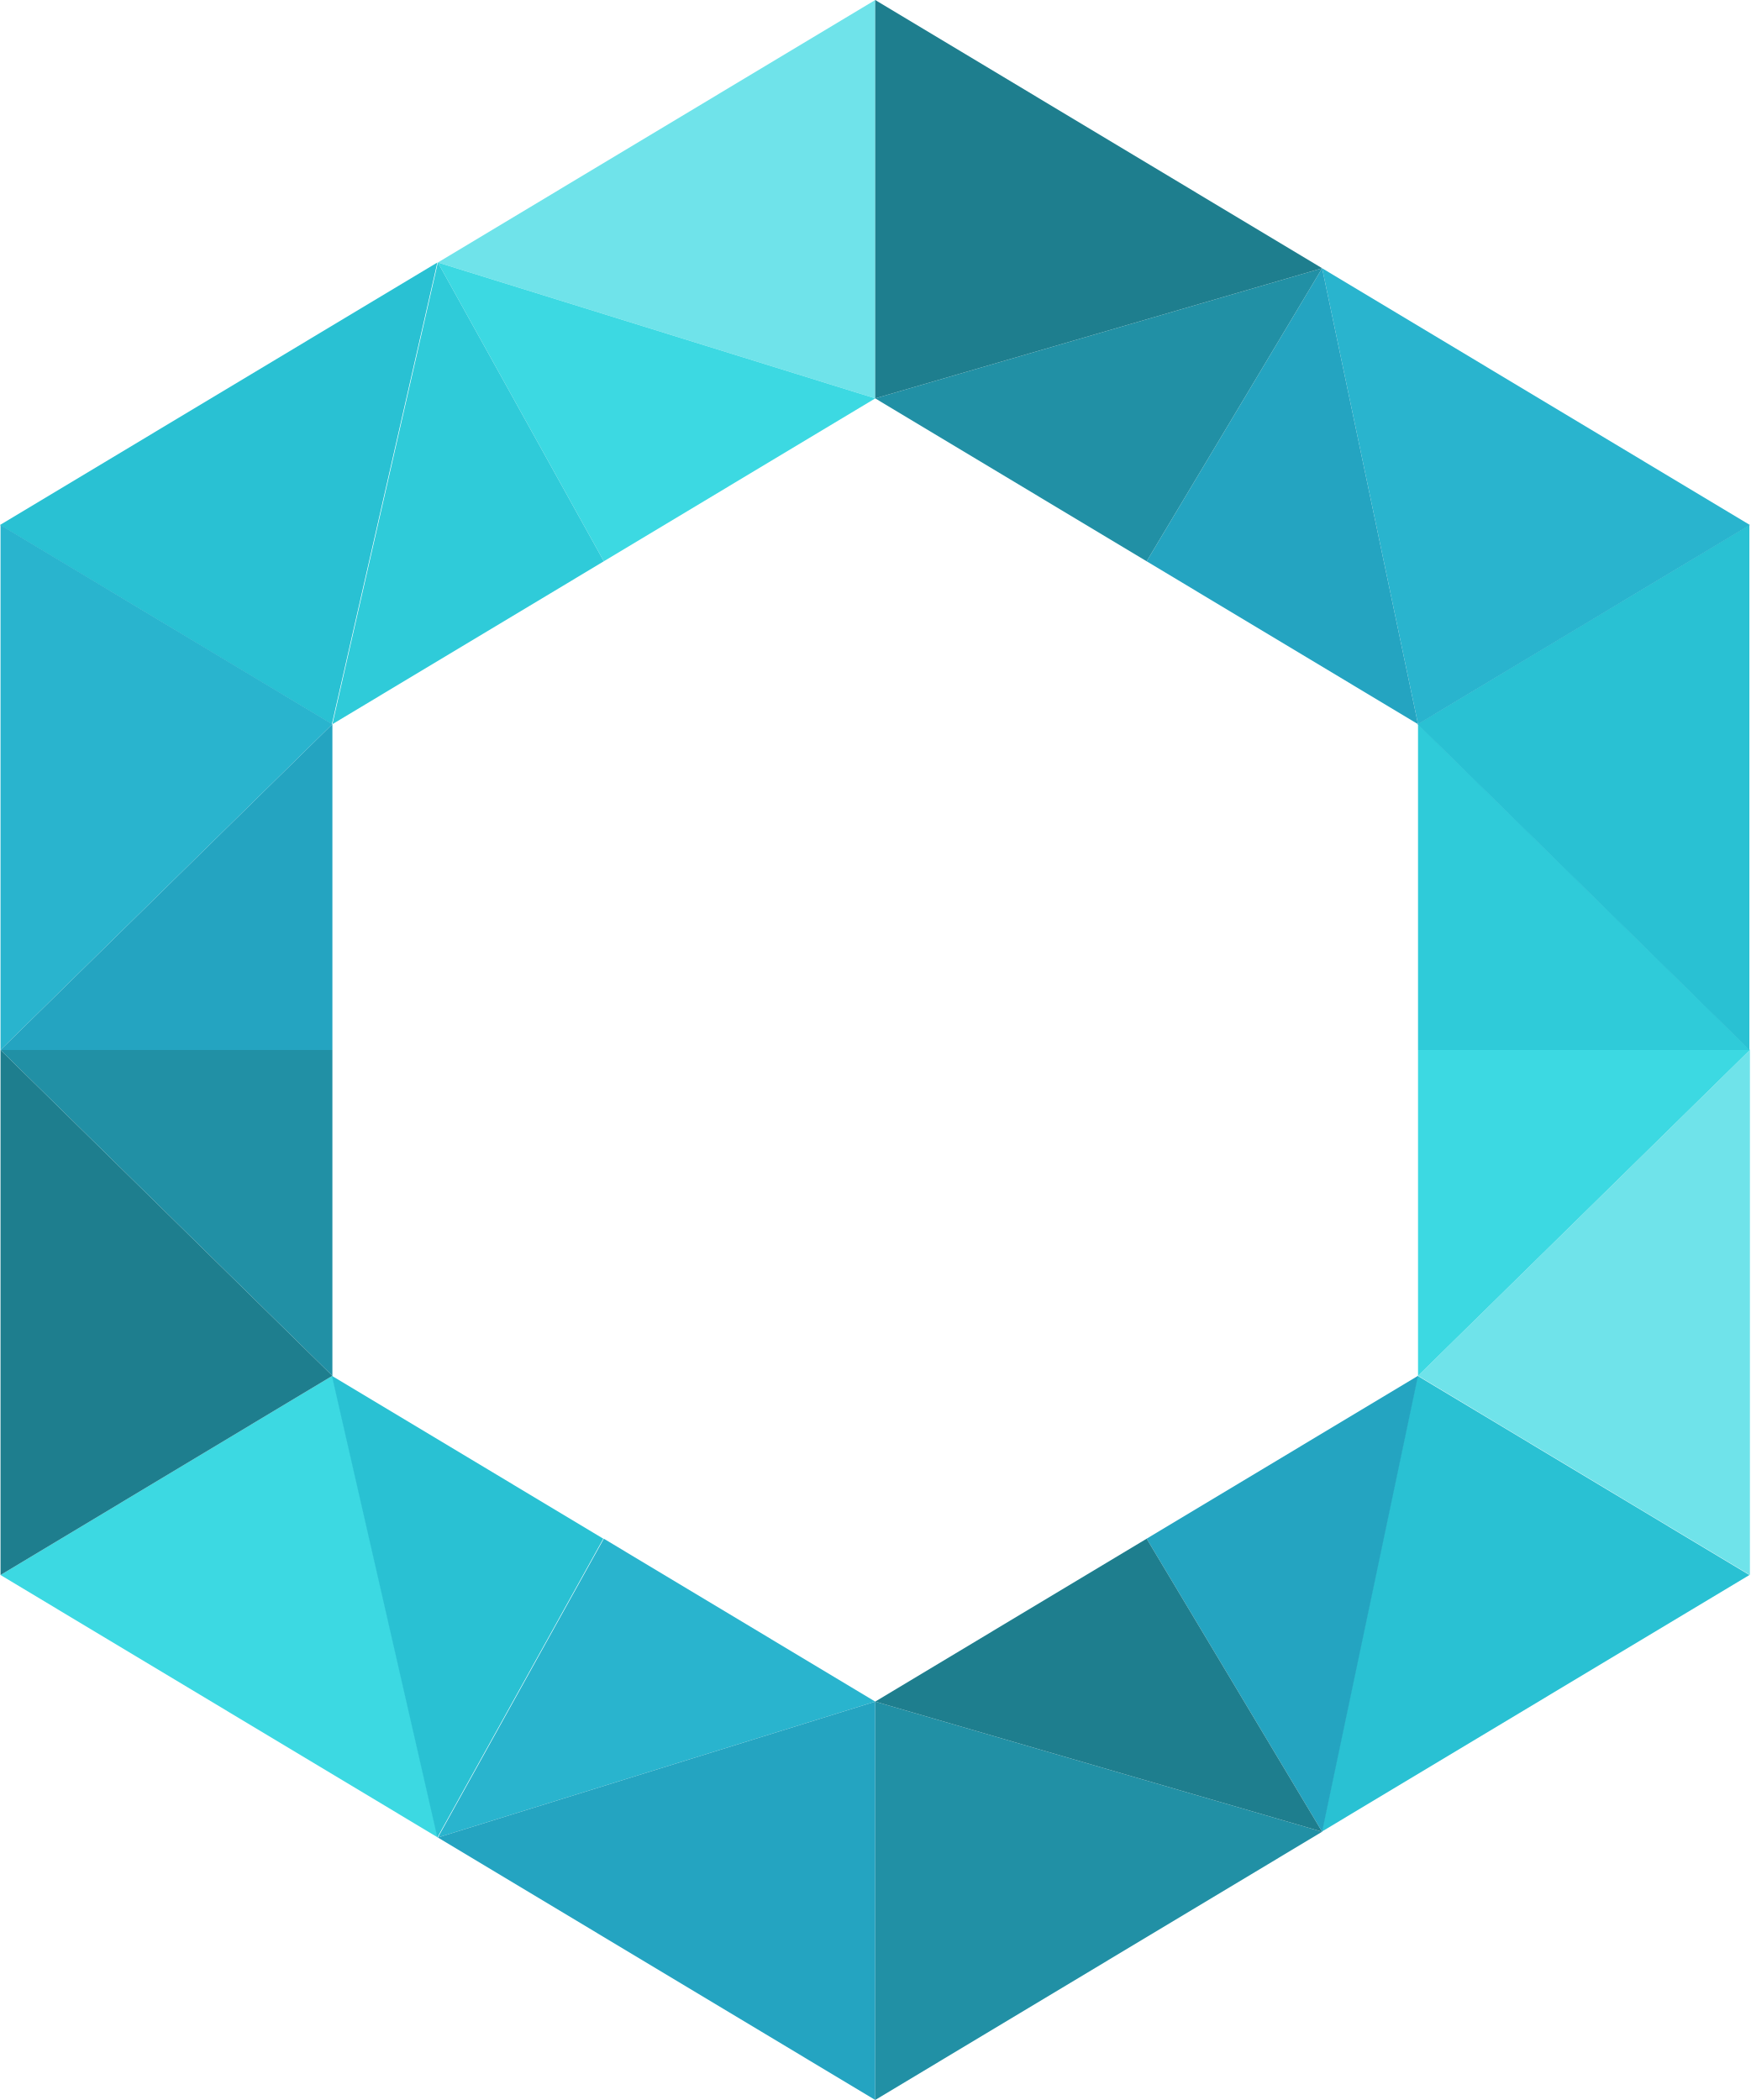
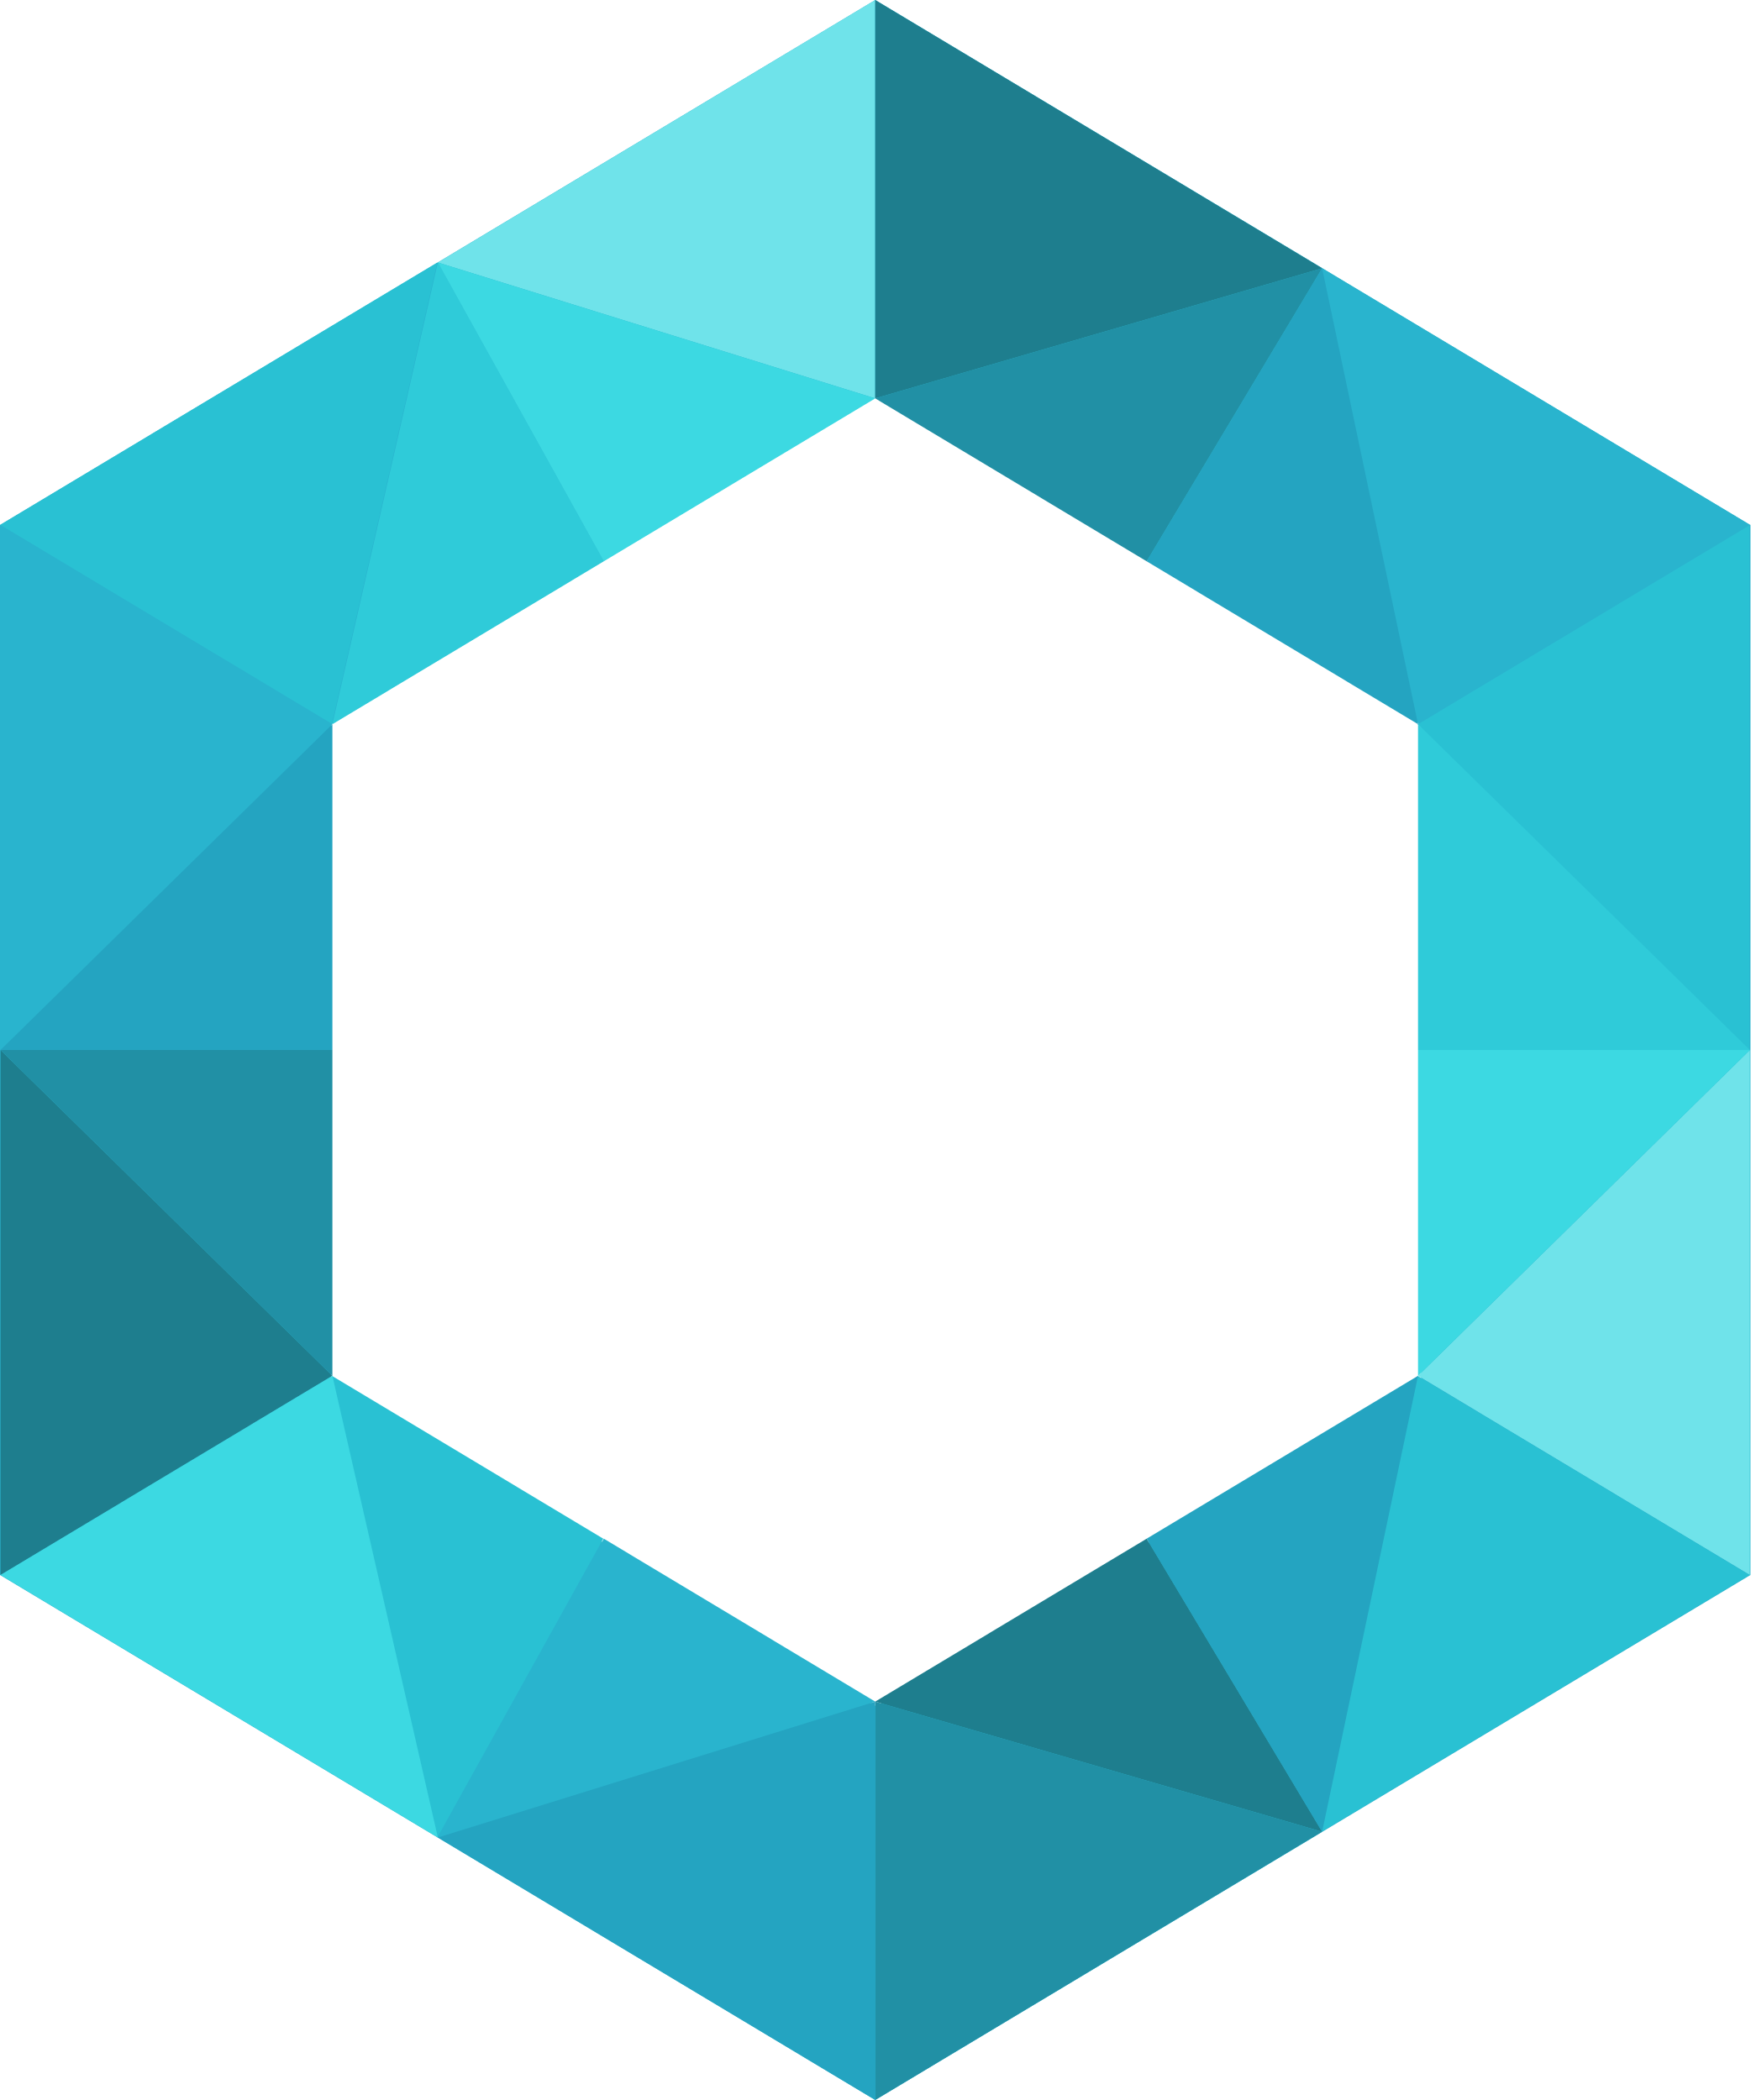
- <svg xmlns="http://www.w3.org/2000/svg" width="300px" height="360px" viewBox="0 0 300 360" version="1.1">
-   <g class="svg-logo">
-     <path fill="#6FE3EA" d="M75.044,45 L150,0 L150,68.294 L75.044,45 Z M299.909,270.003 L243.029,235.852 L299.909,179.997 L299.909,270.003 Z" />
-     <path fill="#3CD9E2" d="M75.044,45 L150,68.294 L103.485,96.221 L75.044,45 Z M0.09,270.003 L56.968,235.852 L75.044,315 L0.09,270.003 Z M299.909,179.997 L243.029,235.852 L243.029,179.997 L299.909,179.997 Z" />
-     <path fill="#2FCBD9" d="M56.968,124.145 L75.044,45 L103.485,96.221 L56.968,124.145 Z M243.029,124.145 L299.909,179.997 L243.029,179.997 L243.029,124.145 Z" />
-     <path fill="#29C1D3" d="M0,90 L74.954,45 L56.878,124.145 L0,90 Z M242.939,124.145 L299.819,90 L299.819,179.997 L242.939,124.145 Z M299.819,270.003 L226.504,314.012 L242.939,235.852 L299.819,270.003 Z M56.878,235.852 L103.395,263.776 L74.954,315 L56.878,235.852 Z" />
-     <path fill="#29B4CE" d="M0.09,90 L56.968,124.145 L0.09,179.997 L0.09,90 Z M226.594,45.985 L299.909,90 L243.029,124.145 L226.594,45.985 Z M103.485,263.776 L150,291.703 L75.044,315 L103.485,263.776 Z" />
-     <path fill="#24A4C1" d="M56.968,124.145 L56.968,179.997 L0.09,179.997 L56.968,124.145 Z M196.518,263.776 L243.029,235.852 L226.594,314.012 L196.518,263.776 Z M150,291.703 L150,359.994 L75.044,315 L150,291.703 Z M226.594,45.985 L243.029,124.145 L196.518,96.221 L226.594,45.985 Z" />
-     <path fill="#2190A5" d="M0.09,179.997 L56.968,179.997 L56.968,235.852 L0.09,179.997 Z M150,359.994 L150,291.703 L226.594,314.012 L150,359.994 Z M226.594,45.983 L226.594,45.985 L196.518,96.221 L150,68.294 L226.594,45.983 Z" />
-     <path fill="#1E7E8E" d="M0.09,270.003 L0.09,179.997 L56.968,235.852 L0.09,270.003 Z M150,0 L226.594,45.983 L150,68.294 L150,0 Z M150,291.703 L196.518,263.776 L226.594,314.012 L150,291.703 Z" />
+ <svg xmlns="http://www.w3.org/2000/svg" width="500px" height="600px" viewBox="0 0 500 600" version="1.1">
+   <defs />
+   <g id="Page-1" stroke="none" stroke-width="1" fill="none" fill-rule="evenodd">
+     <g id="hexagon">
+       <path d="M250,0 L500,150 L500,450 L250,600 L0,450 L5.54029424e-14,150 L250,0 Z M250.244,113.514 L94.542,207.01 L94.542,394.003 L250.244,487.5 L405.945,394.003 L405.945,207.01 L250.244,113.514 Z" id="Combined-Shape" fill="#29B4CE" />
+       <path d="M125.073,75 L250,0 L250,113.824 L125.073,75 Z M499.849,450.005 L405.049,393.086 L499.849,299.995 L499.849,450.005 Z" id="Combined-Shape" fill="#6FE3EA" />
+       <path d="M0.15,450.005 L0.15,299.995 L94.946,393.086 L0.15,450.005 Z M250,0 L377.656,76.639 L250,113.824 L250,0 Z M250,486.172 L327.529,439.627 L377.656,523.353 L250,486.172 Z" id="Combined-Shape" fill="#1E7E8E" />
+       <path d="M0,150 L124.923,75 L94.796,206.909 L0,150 Z M404.899,206.909 L499.699,150 L499.699,299.995 L404.899,206.909 Z M499.699,450.005 L377.506,523.353 L404.899,393.086 L499.699,450.005 Z M94.796,393.086 L172.326,439.627 L124.923,525 L94.796,393.086 Z" id="Combined-Shape" fill="#29C1D3" />
+       <path d="M0.15,150 L94.946,206.909 L0.15,299.995 L0.15,150 Z M377.656,76.641 L499.849,150 L405.049,206.909 L377.656,76.641 Z M172.476,439.627 L250,486.172 L125.073,525 L172.476,439.627 Z" id="Combined-Shape" fill="#29B4CE" />
+       <path d="M94.946,206.909 L125.073,75 L172.476,160.368 L94.946,206.909 Z M405.049,206.909 L499.849,299.995 L405.049,299.995 L405.049,206.909 Z" id="Combined-Shape" fill="#2FCBD9" />
+       <path d="M125.073,75 L250,113.824 L172.476,160.368 L125.073,75 Z M0.15,450.005 L94.946,393.086 L125.073,525 L0.15,450.005 Z M499.849,299.995 L405.049,393.086 L405.049,299.995 L499.849,299.995 Z" id="Combined-Shape" fill="#3CD9E2" />
+       <path d="M0.15,299.995 L94.946,299.995 L94.946,393.086 L0.15,299.995 Z M250,599.99 L250,486.172 L377.656,523.353 L250,599.99 Z M377.656,76.639 L377.656,76.641 L327.529,160.368 L250,113.824 L377.656,76.639 Z" id="Combined-Shape" fill="#2190A5" />
+       <path d="M94.946,206.909 L94.946,299.995 L0.15,299.995 L94.946,206.909 Z M327.529,439.627 L405.049,393.086 L377.656,523.353 L327.529,439.627 Z M250,486.172 L250,599.99 L125.073,525 L250,486.172 Z M377.656,76.641 L405.049,206.909 L327.529,160.368 L377.656,76.641 Z" id="Combined-Shape" fill="#24A4C1" />
+     </g>
  </g>
</svg>
